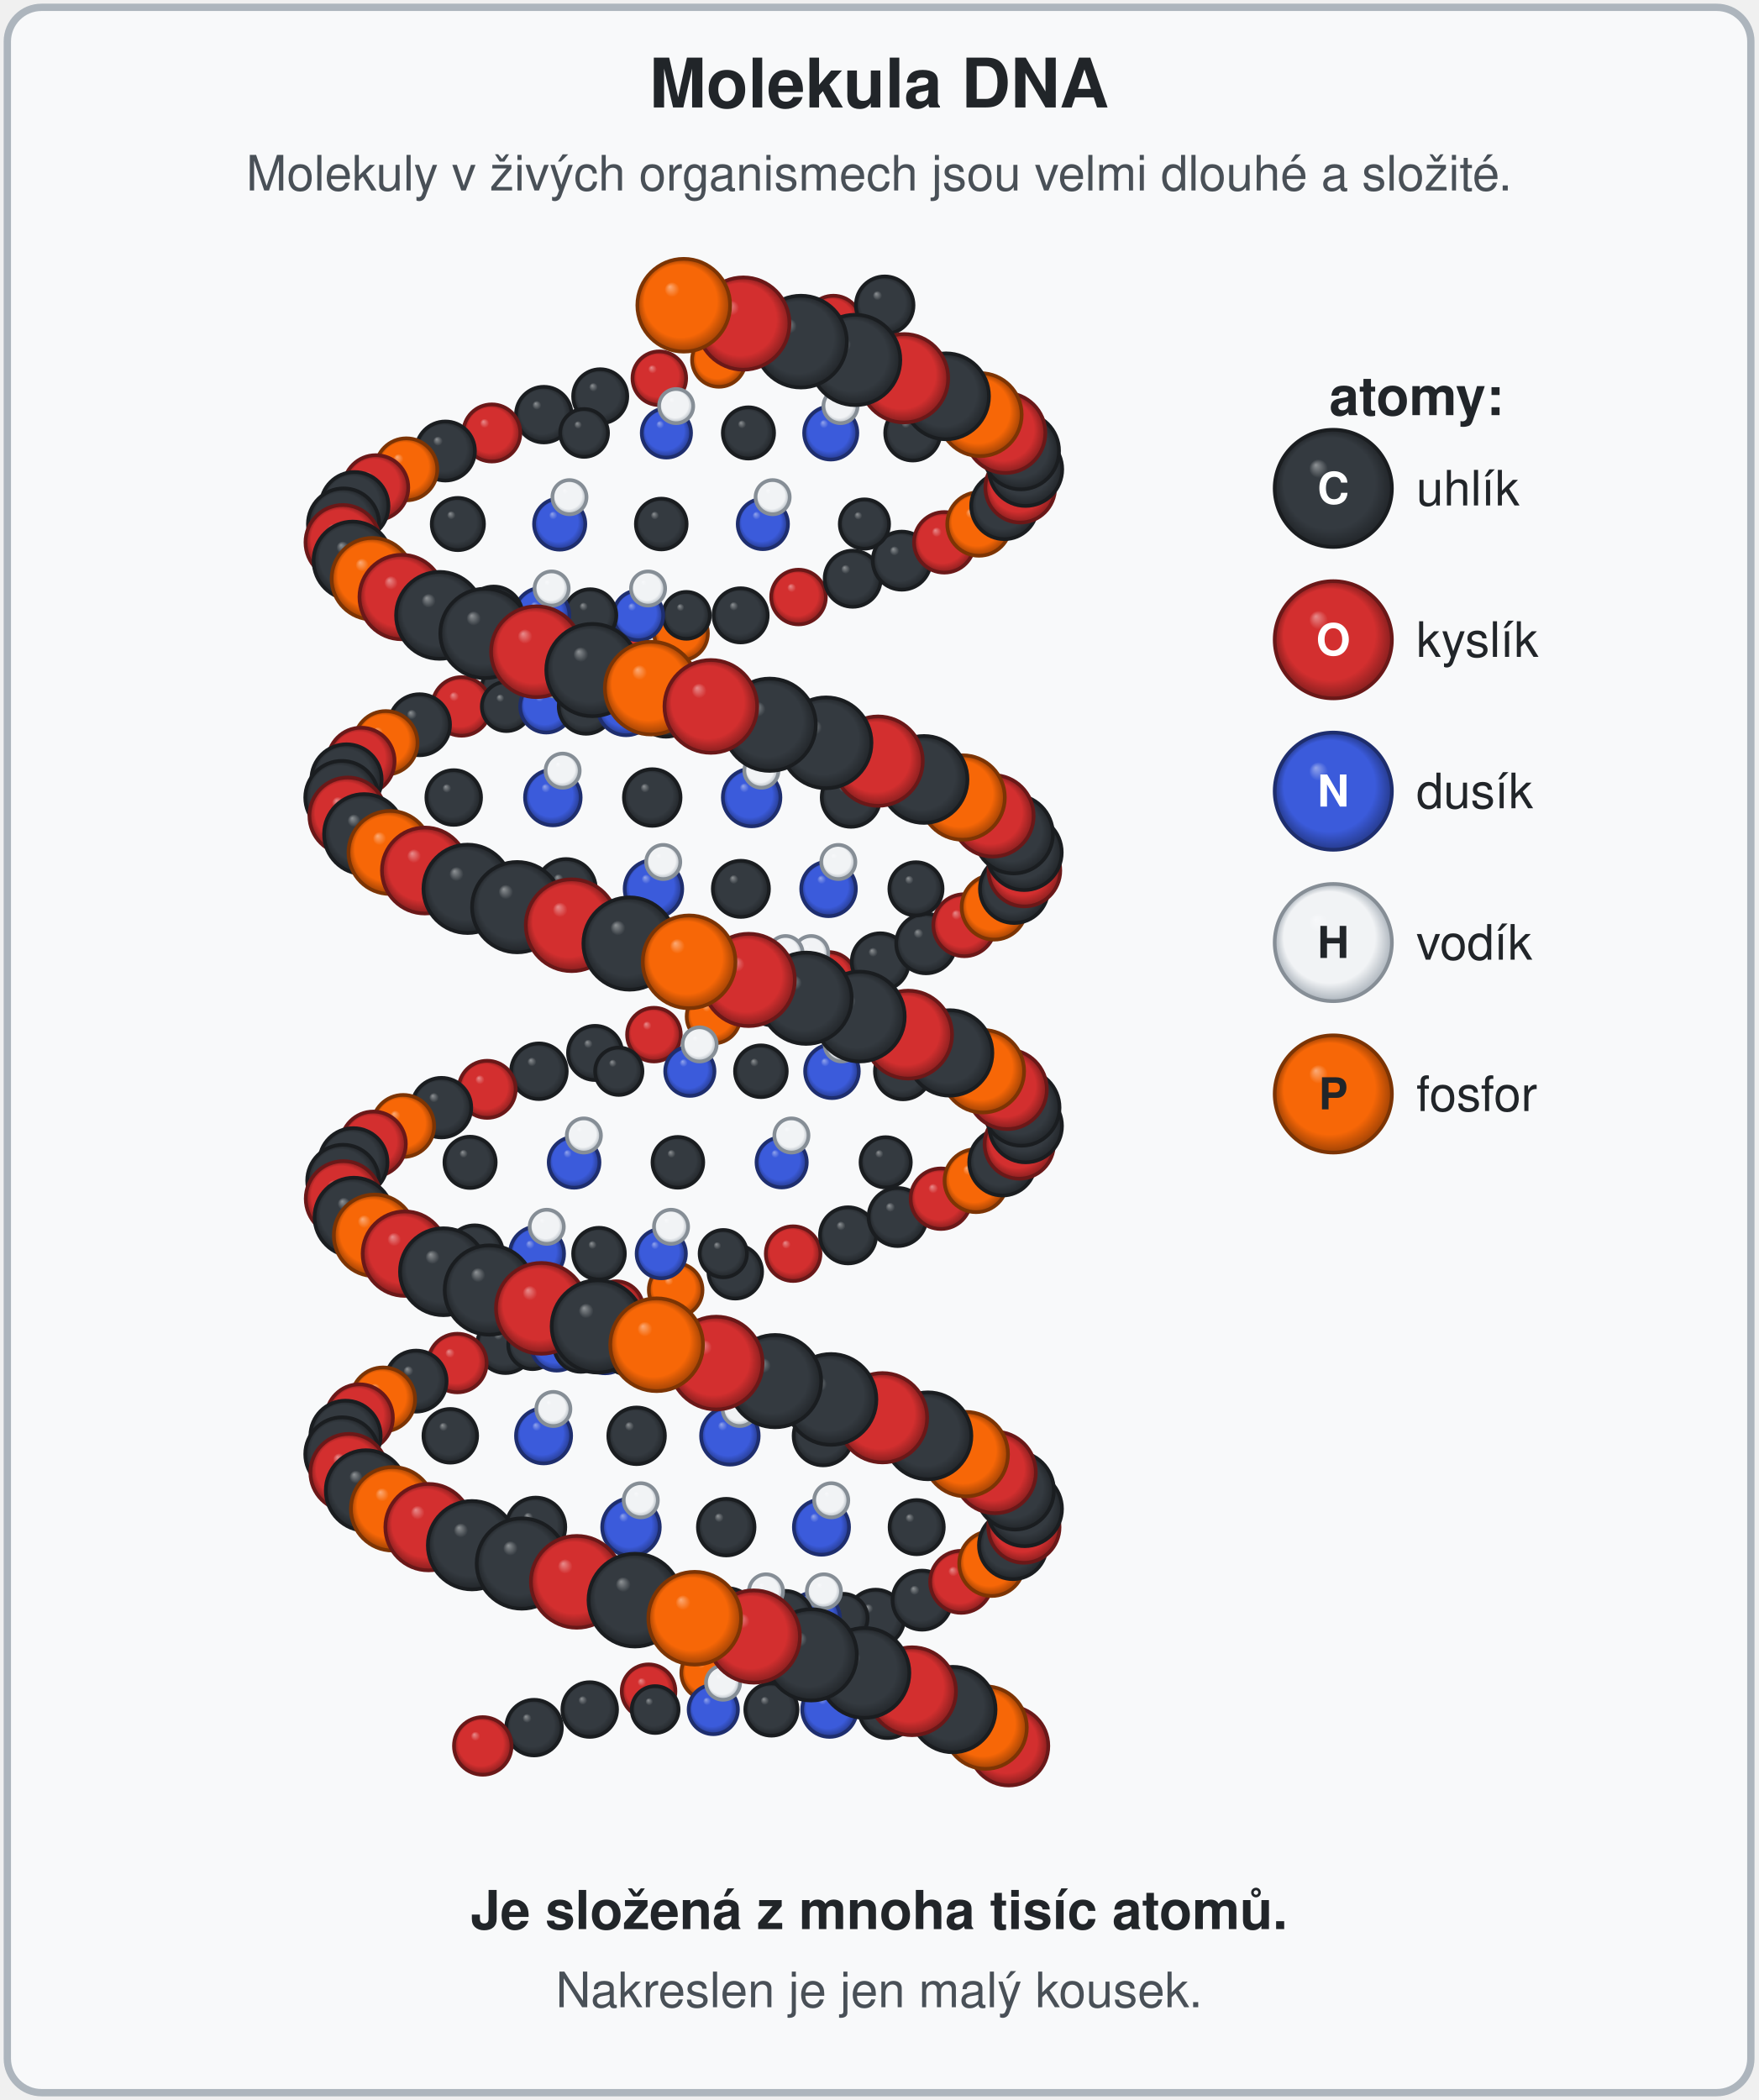
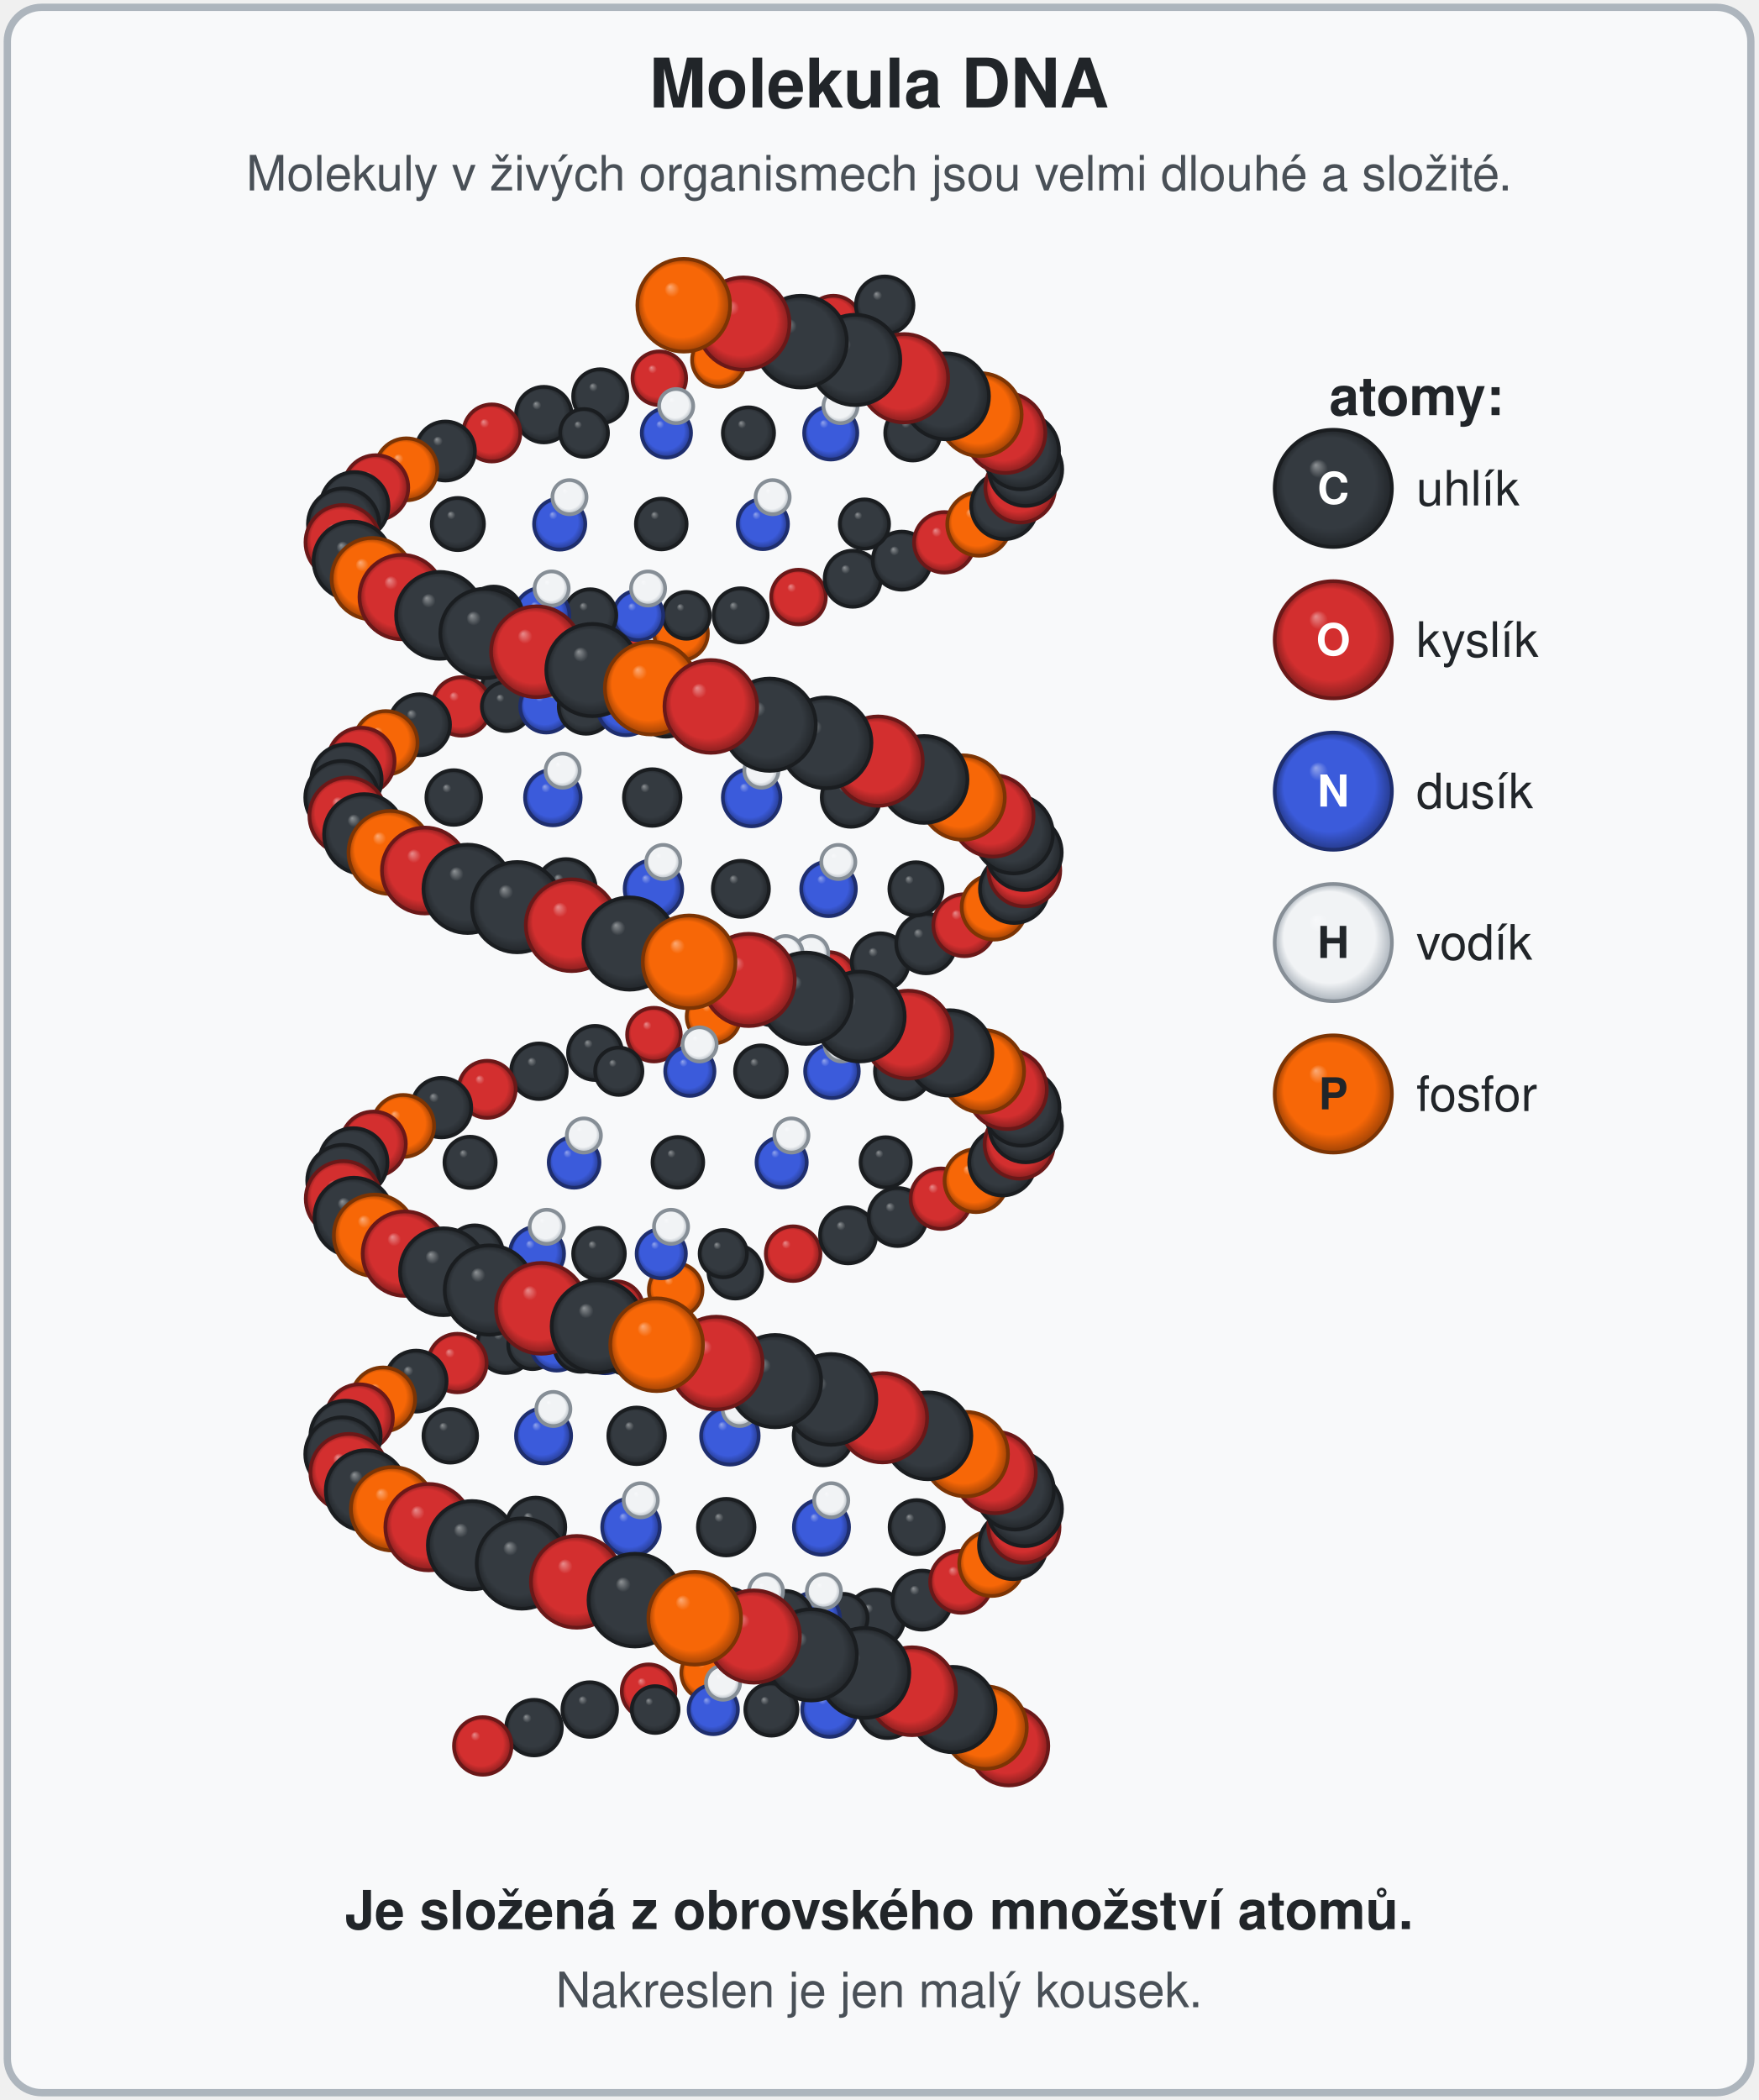
<svg xmlns="http://www.w3.org/2000/svg" viewBox="0 0 720 860" font-family="'Segoe UI', Helvetica, Arial, sans-serif" role="img" aria-label="Pro zajímavost: molekula DNA z živých organismů. Je to dlouhá stočená dvojitá šroubovice z mnoha spojených atomů uhlíku, kyslíku, dusíku, vodíku a fosforu. Nakreslen je jen malý kousek. Animace: šroubovice se jemně vlní.">
  <style>
@keyframes vl { 0%,100% { transform: translateY(0); } 50% { transform: translateY(-10px); } }
.vl { animation: vl 6s ease-in-out infinite; }
@media (prefers-reduced-motion: reduce) { * { animation: none !important; } }
/* Předloha: model dlouhé molekuly DNA ze stovek spojených atomů (pro zajímavost).
   Kresba: dvojitá šroubovice z atomů C, O, P (vlákna) a N, H (příčky). Animace: jemné vlnění. */
</style>
  <defs>
    <radialGradient id="gH" cx="50%" cy="50%" r="50%" fx="35%" fy="30%">
      <stop offset="0" stop-color="#f7f8fa" />
      <stop offset="0.16" stop-color="#f1f3f5" />
      <stop offset="0.78" stop-color="#f1f3f5" />
      <stop offset="1" stop-color="#adb5bd" />
    </radialGradient>
    <radialGradient id="gO" cx="50%" cy="50%" r="50%" fx="35%" fy="30%">
      <stop offset="0" stop-color="#e78d8d" />
      <stop offset="0.16" stop-color="#d32f2f" />
      <stop offset="0.78" stop-color="#d32f2f" />
      <stop offset="1" stop-color="#891f1f" />
    </radialGradient>
    <radialGradient id="gC" cx="50%" cy="50%" r="50%" fx="35%" fy="30%">
      <stop offset="0" stop-color="#8f9396" />
      <stop offset="0.16" stop-color="#343a40" />
      <stop offset="0.78" stop-color="#343a40" />
      <stop offset="1" stop-color="#22262a" />
    </radialGradient>
    <radialGradient id="gN" cx="50%" cy="50%" r="50%" fx="35%" fy="30%">
      <stop offset="0" stop-color="#93a5eb" />
      <stop offset="0.16" stop-color="#3b5bdb" />
      <stop offset="0.78" stop-color="#3b5bdb" />
      <stop offset="1" stop-color="#263b8e" />
    </radialGradient>
    <radialGradient id="gCl" cx="50%" cy="50%" r="50%" fx="35%" fy="30%">
      <stop offset="0" stop-color="#acebb7" />
      <stop offset="0.16" stop-color="#69db7c" />
      <stop offset="0.78" stop-color="#69db7c" />
      <stop offset="1" stop-color="#448e51" />
    </radialGradient>
    <radialGradient id="gNa" cx="50%" cy="50%" r="50%" fx="35%" fy="30%">
      <stop offset="0" stop-color="#b09af2" />
      <stop offset="0.16" stop-color="#7048e8" />
      <stop offset="0.78" stop-color="#7048e8" />
      <stop offset="1" stop-color="#492f97" />
    </radialGradient>
    <radialGradient id="gHe" cx="50%" cy="50%" r="50%" fx="35%" fy="30%">
      <stop offset="0" stop-color="#fddf80" />
      <stop offset="0.16" stop-color="#fcc419" />
      <stop offset="0.78" stop-color="#fcc419" />
      <stop offset="1" stop-color="#a47f10" />
    </radialGradient>
    <radialGradient id="gP" cx="50%" cy="50%" r="50%" fx="35%" fy="30%">
      <stop offset="0" stop-color="#fbab77" />
      <stop offset="0.16" stop-color="#f76707" />
      <stop offset="0.78" stop-color="#f76707" />
      <stop offset="1" stop-color="#a14305" />
    </radialGradient>
  </defs>
  <rect x="3" y="3" width="714" height="854" rx="14" fill="#f8f9fa" stroke="#adb5bd" stroke-width="3" />
  <text x="360.0" y="44" font-size="28" fill="#212529" text-anchor="middle" font-weight="bold">Molekula DNA</text>
  <text x="360.0" y="78" font-size="20" fill="#495057" text-anchor="middle">Molekuly v živých organismech jsou velmi dlouhé a složité.</text>
  <g class="vl">
    <circle cx="278.9" cy="259.4" r="11.0" fill="url(#gP)" stroke="#7c3404" stroke-width="1.5" />
    <circle cx="276.7" cy="528.3" r="11.0" fill="url(#gP)" stroke="#7c3404" stroke-width="1.5" />
    <circle cx="290.0" cy="685.1" r="11.0" fill="url(#gP)" stroke="#7c3404" stroke-width="1.5" />
    <circle cx="270.0" cy="154.9" r="11.0" fill="url(#gO)" stroke="#6a1818" stroke-width="1.5" />
    <circle cx="292.2" cy="416.3" r="11.0" fill="url(#gP)" stroke="#7c3404" stroke-width="1.5" />
    <circle cx="267.8" cy="423.7" r="11.0" fill="url(#gO)" stroke="#6a1818" stroke-width="1.5" />
    <circle cx="265.6" cy="692.6" r="11.0" fill="url(#gO)" stroke="#6a1818" stroke-width="1.5" />
    <circle cx="294.4" cy="147.4" r="11.0" fill="url(#gP)" stroke="#7c3404" stroke-width="1.5" />
    <circle cx="301.1" cy="520.8" r="11.0" fill="url(#gC)" stroke="#1a1d20" stroke-width="1.5" />
    <circle cx="303.3" cy="252.0" r="11.1" fill="url(#gC)" stroke="#1a1d20" stroke-width="1.5" />
    <circle cx="254.5" cy="266.9" r="11.1" fill="url(#gO)" stroke="#6a1818" stroke-width="1.5" />
    <circle cx="252.3" cy="535.8" r="11.1" fill="url(#gO)" stroke="#6a1818" stroke-width="1.5" />
    <circle cx="245.8" cy="162.3" r="11.1" fill="url(#gC)" stroke="#1a1d20" stroke-width="1.5" />
    <circle cx="314.2" cy="677.7" r="11.1" fill="url(#gC)" stroke="#1a1d20" stroke-width="1.5" />
    <circle cx="243.7" cy="431.2" r="11.1" fill="url(#gC)" stroke="#1a1d20" stroke-width="1.5" />
    <circle cx="316.3" cy="408.8" r="11.1" fill="url(#gC)" stroke="#1a1d20" stroke-width="1.5" />
    <circle cx="318.5" cy="139.9" r="11.2" fill="url(#gC)" stroke="#1a1d20" stroke-width="1.5" />
    <circle cx="241.5" cy="700.1" r="11.2" fill="url(#gC)" stroke="#1a1d20" stroke-width="1.5" />
    <circle cx="324.8" cy="513.4" r="11.2" fill="url(#gO)" stroke="#6a1818" stroke-width="1.5" />
    <circle cx="327.0" cy="244.5" r="11.2" fill="url(#gO)" stroke="#6a1818" stroke-width="1.5" />
    <circle cx="231.0" cy="274.4" r="11.3" fill="url(#gC)" stroke="#1a1d20" stroke-width="1.5" />
    <circle cx="228.9" cy="543.2" r="11.3" fill="url(#gC)" stroke="#1a1d20" stroke-width="1.5" />
    <circle cx="337.3" cy="670.2" r="11.4" fill="url(#gO)" stroke="#6a1818" stroke-width="1.5" />
    <circle cx="222.7" cy="169.8" r="11.4" fill="url(#gC)" stroke="#1a1d20" stroke-width="1.5" />
    <circle cx="339.3" cy="401.3" r="11.4" fill="url(#gO)" stroke="#6a1818" stroke-width="1.5" />
    <circle cx="220.7" cy="438.7" r="11.4" fill="url(#gC)" stroke="#1a1d20" stroke-width="1.5" />
    <circle cx="341.3" cy="132.5" r="11.4" fill="url(#gO)" stroke="#6a1818" stroke-width="1.5" />
    <circle cx="218.7" cy="707.5" r="11.4" fill="url(#gC)" stroke="#1a1d20" stroke-width="1.5" />
    <circle cx="347.3" cy="505.9" r="11.5" fill="url(#gC)" stroke="#1a1d20" stroke-width="1.5" />
    <circle cx="349.2" cy="237.0" r="11.5" fill="url(#gC)" stroke="#1a1d20" stroke-width="1.5" />
    <circle cx="208.9" cy="281.8" r="11.6" fill="url(#gC)" stroke="#1a1d20" stroke-width="1.5" />
    <circle cx="207.0" cy="550.7" r="11.6" fill="url(#gC)" stroke="#1a1d20" stroke-width="1.5" />
    <circle cx="358.6" cy="662.7" r="11.7" fill="url(#gC)" stroke="#1a1d20" stroke-width="1.5" />
    <circle cx="201.4" cy="177.3" r="11.7" fill="url(#gO)" stroke="#6a1818" stroke-width="1.5" />
    <circle cx="360.5" cy="393.9" r="11.7" fill="url(#gC)" stroke="#1a1d20" stroke-width="1.5" />
    <circle cx="199.5" cy="446.1" r="11.7" fill="url(#gO)" stroke="#6a1818" stroke-width="1.5" />
    <circle cx="197.7" cy="715.0" r="11.8" fill="url(#gO)" stroke="#6a1818" stroke-width="1.5" />
    <circle cx="362.3" cy="125.0" r="11.8" fill="url(#gC)" stroke="#1a1d20" stroke-width="1.5" />
    <circle cx="367.6" cy="498.4" r="11.9" fill="url(#gC)" stroke="#1a1d20" stroke-width="1.5" />
    <circle cx="369.3" cy="229.6" r="11.9" fill="url(#gC)" stroke="#1a1d20" stroke-width="1.5" />
    <circle cx="189.0" cy="289.3" r="12.0" fill="url(#gO)" stroke="#6a1818" stroke-width="1.5" />
    <circle cx="187.3" cy="558.2" r="12.0" fill="url(#gO)" stroke="#6a1818" stroke-width="1.5" />
    <circle cx="281.1" cy="252.0" r="9.6" fill="url(#gC)" stroke="#1a1d20" stroke-width="1.5" />
    <circle cx="268.3" cy="700.1" r="9.6" fill="url(#gC)" stroke="#1a1d20" stroke-width="1.5" />
    <circle cx="296.2" cy="513.4" r="9.7" fill="url(#gC)" stroke="#1a1d20" stroke-width="1.5" />
    <circle cx="377.6" cy="655.3" r="12.1" fill="url(#gC)" stroke="#1a1d20" stroke-width="1.5" />
    <circle cx="182.4" cy="184.7" r="12.1" fill="url(#gC)" stroke="#1a1d20" stroke-width="1.5" />
    <circle cx="379.2" cy="386.4" r="12.2" fill="url(#gC)" stroke="#1a1d20" stroke-width="1.5" />
    <circle cx="180.8" cy="453.6" r="12.2" fill="url(#gC)" stroke="#1a1d20" stroke-width="1.5" />
    <circle cx="253.4" cy="438.7" r="9.7" fill="url(#gC)" stroke="#1a1d20" stroke-width="1.5" />
    <circle cx="320.2" cy="139.9" r="9.8" fill="url(#gC)" stroke="#1a1d20" stroke-width="1.5" />
    <circle cx="239.2" cy="177.3" r="9.8" fill="url(#gC)" stroke="#1a1d20" stroke-width="1.5" />
    <circle cx="385.3" cy="490.9" r="12.4" fill="url(#gO)" stroke="#6a1818" stroke-width="1.5" />
    <circle cx="386.7" cy="222.1" r="12.4" fill="url(#gO)" stroke="#6a1818" stroke-width="1.5" />
    <circle cx="171.8" cy="296.8" r="12.5" fill="url(#gC)" stroke="#1a1d20" stroke-width="1.5" />
    <circle cx="170.4" cy="565.6" r="12.5" fill="url(#gC)" stroke="#1a1d20" stroke-width="1.5" />
    <circle cx="333.4" cy="401.3" r="9.9" fill="url(#gC)" stroke="#1a1d20" stroke-width="1.5" />
    <circle cx="393.6" cy="647.8" r="12.7" fill="url(#gO)" stroke="#6a1818" stroke-width="1.5" />
    <circle cx="166.4" cy="192.2" r="12.7" fill="url(#gP)" stroke="#7c3404" stroke-width="1.5" />
    <circle cx="394.9" cy="378.9" r="12.7" fill="url(#gO)" stroke="#6a1818" stroke-width="1.5" />
    <circle cx="165.1" cy="461.1" r="12.7" fill="url(#gP)" stroke="#7c3404" stroke-width="1.5" />
    <circle cx="218.1" cy="550.7" r="10.0" fill="url(#gC)" stroke="#1a1d20" stroke-width="1.5" />
    <circle cx="345.3" cy="662.7" r="10.0" fill="url(#gC)" stroke="#1a1d20" stroke-width="1.5" />
    <circle cx="399.7" cy="483.5" r="12.9" fill="url(#gP)" stroke="#7c3404" stroke-width="1.5" />
    <circle cx="400.9" cy="214.6" r="13.0" fill="url(#gP)" stroke="#7c3404" stroke-width="1.5" />
    <circle cx="207.4" cy="289.3" r="10.1" fill="url(#gC)" stroke="#1a1d20" stroke-width="1.5" />
    <circle cx="158.0" cy="304.2" r="13.0" fill="url(#gP)" stroke="#7c3404" stroke-width="1.5" />
    <circle cx="282.5" cy="438.7" r="10.1" fill="url(#gN)" stroke="#1e2e6e" stroke-width="1.5" />
    <circle cx="354.0" cy="214.6" r="10.1" fill="url(#gC)" stroke="#1a1d20" stroke-width="1.5" />
    <circle cx="272.9" cy="177.3" r="10.1" fill="url(#gN)" stroke="#1e2e6e" stroke-width="1.5" />
    <circle cx="270.8" cy="513.4" r="10.1" fill="url(#gN)" stroke="#1e2e6e" stroke-width="1.5" />
    <circle cx="156.9" cy="573.1" r="13.1" fill="url(#gP)" stroke="#7c3404" stroke-width="1.5" />
    <circle cx="292.1" cy="700.1" r="10.1" fill="url(#gN)" stroke="#1e2e6e" stroke-width="1.5" />
    <circle cx="261.4" cy="252.0" r="10.2" fill="url(#gN)" stroke="#1e2e6e" stroke-width="1.5" />
    <circle cx="406.1" cy="640.3" r="13.3" fill="url(#gP)" stroke="#7c3404" stroke-width="1.5" />
    <circle cx="153.9" cy="199.7" r="13.3" fill="url(#gO)" stroke="#6a1818" stroke-width="1.5" />
    <circle cx="407.1" cy="371.5" r="13.3" fill="url(#gP)" stroke="#7c3404" stroke-width="1.5" />
    <circle cx="152.9" cy="468.5" r="13.3" fill="url(#gO)" stroke="#6a1818" stroke-width="1.5" />
    <circle cx="312.4" cy="214.6" r="10.3" fill="url(#gN)" stroke="#1e2e6e" stroke-width="1.5" />
    <circle cx="362.7" cy="476.0" r="10.3" fill="url(#gC)" stroke="#1a1d20" stroke-width="1.5" />
    <circle cx="286.5" cy="427.7" r="7" fill="url(#gH)" stroke="#868e96" stroke-width="1.5" />
    <circle cx="276.9" cy="166.3" r="7" fill="url(#gH)" stroke="#868e96" stroke-width="1.5" />
    <circle cx="274.8" cy="502.4" r="7" fill="url(#gH)" stroke="#868e96" stroke-width="1.5" />
    <circle cx="320.1" cy="476.0" r="10.3" fill="url(#gN)" stroke="#1e2e6e" stroke-width="1.5" />
    <circle cx="296.1" cy="689.1" r="7" fill="url(#gH)" stroke="#868e96" stroke-width="1.5" />
    <circle cx="321.7" cy="139.9" r="10.4" fill="url(#gN)" stroke="#1e2e6e" stroke-width="1.5" />
    <circle cx="265.4" cy="241.0" r="7" fill="url(#gH)" stroke="#868e96" stroke-width="1.5" />
    <circle cx="410.5" cy="476.0" r="13.6" fill="url(#gC)" stroke="#1a1d20" stroke-width="1.5" />
    <circle cx="277.6" cy="476.0" r="10.4" fill="url(#gC)" stroke="#1a1d20" stroke-width="1.5" />
    <circle cx="270.8" cy="214.6" r="10.4" fill="url(#gC)" stroke="#1a1d20" stroke-width="1.5" />
    <circle cx="411.3" cy="207.2" r="13.6" fill="url(#gC)" stroke="#1a1d20" stroke-width="1.5" />
    <circle cx="235.1" cy="476.0" r="10.4" fill="url(#gN)" stroke="#1e2e6e" stroke-width="1.5" />
    <circle cx="147.9" cy="311.7" r="13.7" fill="url(#gO)" stroke="#6a1818" stroke-width="1.5" />
    <circle cx="192.5" cy="476.0" r="10.5" fill="url(#gC)" stroke="#1a1d20" stroke-width="1.5" />
    <circle cx="316.4" cy="203.6" r="7" fill="url(#gH)" stroke="#868e96" stroke-width="1.5" />
    <circle cx="147.2" cy="580.6" r="13.7" fill="url(#gO)" stroke="#6a1818" stroke-width="1.5" />
    <circle cx="328.2" cy="401.3" r="10.5" fill="url(#gN)" stroke="#1e2e6e" stroke-width="1.5" />
    <circle cx="306.5" cy="177.3" r="10.5" fill="url(#gC)" stroke="#1a1d20" stroke-width="1.5" />
    <circle cx="229.2" cy="214.6" r="10.5" fill="url(#gN)" stroke="#1e2e6e" stroke-width="1.5" />
    <circle cx="324.1" cy="465.0" r="7" fill="url(#gH)" stroke="#868e96" stroke-width="1.5" />
    <circle cx="228.0" cy="550.7" r="10.6" fill="url(#gN)" stroke="#1e2e6e" stroke-width="1.5" />
    <circle cx="414.8" cy="632.8" r="13.9" fill="url(#gC)" stroke="#1a1d20" stroke-width="1.5" />
    <circle cx="145.2" cy="207.2" r="13.9" fill="url(#gC)" stroke="#1a1d20" stroke-width="1.5" />
    <circle cx="325.7" cy="128.9" r="7" fill="url(#gH)" stroke="#868e96" stroke-width="1.5" />
    <circle cx="311.6" cy="438.7" r="10.6" fill="url(#gC)" stroke="#1a1d20" stroke-width="1.5" />
    <circle cx="333.4" cy="662.7" r="10.6" fill="url(#gN)" stroke="#1e2e6e" stroke-width="1.5" />
    <circle cx="415.3" cy="364.0" r="14.0" fill="url(#gC)" stroke="#1a1d20" stroke-width="1.5" />
    <circle cx="144.7" cy="476.0" r="14.0" fill="url(#gC)" stroke="#1a1d20" stroke-width="1.5" />
    <circle cx="239.1" cy="465.0" r="7" fill="url(#gH)" stroke="#868e96" stroke-width="1.5" />
    <circle cx="245.3" cy="513.4" r="10.6" fill="url(#gC)" stroke="#1a1d20" stroke-width="1.5" />
    <circle cx="315.9" cy="700.1" r="10.7" fill="url(#gC)" stroke="#1a1d20" stroke-width="1.5" />
    <circle cx="187.5" cy="214.6" r="10.7" fill="url(#gC)" stroke="#1a1d20" stroke-width="1.5" />
    <circle cx="332.2" cy="390.3" r="7" fill="url(#gH)" stroke="#868e96" stroke-width="1.5" />
    <circle cx="223.7" cy="289.3" r="10.7" fill="url(#gN)" stroke="#1e2e6e" stroke-width="1.5" />
    <circle cx="417.4" cy="468.5" r="14.2" fill="url(#gO)" stroke="#6a1818" stroke-width="1.5" />
    <circle cx="241.7" cy="252.0" r="10.7" fill="url(#gC)" stroke="#1a1d20" stroke-width="1.5" />
    <circle cx="233.2" cy="203.6" r="7" fill="url(#gH)" stroke="#868e96" stroke-width="1.5" />
    <circle cx="417.8" cy="199.7" r="14.3" fill="url(#gO)" stroke="#6a1818" stroke-width="1.5" />
    <circle cx="232.0" cy="539.7" r="7" fill="url(#gH)" stroke="#868e96" stroke-width="1.5" />
    <circle cx="141.9" cy="319.2" r="14.4" fill="url(#gC)" stroke="#1a1d20" stroke-width="1.5" />
    <circle cx="337.4" cy="651.7" r="7" fill="url(#gH)" stroke="#868e96" stroke-width="1.5" />
    <circle cx="141.5" cy="588.0" r="14.4" fill="url(#gC)" stroke="#1a1d20" stroke-width="1.5" />
    <circle cx="375.1" cy="364.0" r="10.9" fill="url(#gC)" stroke="#1a1d20" stroke-width="1.5" />
    <circle cx="227.7" cy="278.3" r="7" fill="url(#gH)" stroke="#868e96" stroke-width="1.5" />
    <circle cx="340.2" cy="177.3" r="10.9" fill="url(#gN)" stroke="#1e2e6e" stroke-width="1.5" />
    <circle cx="419.3" cy="625.4" r="14.6" fill="url(#gO)" stroke="#6a1818" stroke-width="1.5" />
    <circle cx="140.7" cy="214.6" r="14.6" fill="url(#gC)" stroke="#1a1d20" stroke-width="1.5" />
    <circle cx="419.5" cy="356.5" r="14.7" fill="url(#gO)" stroke="#6a1818" stroke-width="1.5" />
    <circle cx="140.5" cy="483.5" r="14.7" fill="url(#gC)" stroke="#1a1d20" stroke-width="1.5" />
    <circle cx="323.2" cy="139.9" r="11.0" fill="url(#gC)" stroke="#1a1d20" stroke-width="1.5" />
    <circle cx="184.4" cy="588.0" r="11.0" fill="url(#gC)" stroke="#1a1d20" stroke-width="1.5" />
    <circle cx="340.7" cy="438.7" r="11.0" fill="url(#gN)" stroke="#1e2e6e" stroke-width="1.5" />
    <circle cx="420.0" cy="461.1" r="14.9" fill="url(#gC)" stroke="#1a1d20" stroke-width="1.5" />
    <circle cx="322.9" cy="401.3" r="11.1" fill="url(#gC)" stroke="#1a1d20" stroke-width="1.5" />
    <circle cx="375.4" cy="625.4" r="11.1" fill="url(#gC)" stroke="#1a1d20" stroke-width="1.5" />
    <circle cx="344.2" cy="166.3" r="7" fill="url(#gH)" stroke="#868e96" stroke-width="1.5" />
    <circle cx="420.0" cy="192.2" r="15.0" fill="url(#gC)" stroke="#1a1d20" stroke-width="1.5" />
    <circle cx="219.9" cy="513.4" r="11.1" fill="url(#gN)" stroke="#1e2e6e" stroke-width="1.5" />
    <circle cx="140.0" cy="326.6" r="15.0" fill="url(#gC)" stroke="#1a1d20" stroke-width="1.5" />
    <circle cx="237.9" cy="550.7" r="11.1" fill="url(#gC)" stroke="#1a1d20" stroke-width="1.5" />
    <circle cx="140.1" cy="595.5" r="15.1" fill="url(#gC)" stroke="#1a1d20" stroke-width="1.5" />
    <circle cx="339.7" cy="700.1" r="11.2" fill="url(#gN)" stroke="#1e2e6e" stroke-width="1.5" />
    <circle cx="321.5" cy="662.7" r="11.2" fill="url(#gC)" stroke="#1a1d20" stroke-width="1.5" />
    <circle cx="339.3" cy="364.0" r="11.2" fill="url(#gN)" stroke="#1e2e6e" stroke-width="1.5" />
    <circle cx="344.7" cy="427.7" r="7" fill="url(#gH)" stroke="#868e96" stroke-width="1.5" />
    <circle cx="185.8" cy="326.6" r="11.2" fill="url(#gC)" stroke="#1a1d20" stroke-width="1.5" />
    <circle cx="240.0" cy="289.3" r="11.2" fill="url(#gC)" stroke="#1a1d20" stroke-width="1.5" />
    <circle cx="419.6" cy="617.9" r="15.3" fill="url(#gC)" stroke="#1a1d20" stroke-width="1.5" />
    <circle cx="140.4" cy="222.1" r="15.3" fill="url(#gO)" stroke="#6a1818" stroke-width="1.5" />
    <circle cx="221.9" cy="252.0" r="11.3" fill="url(#gN)" stroke="#1e2e6e" stroke-width="1.5" />
    <circle cx="373.8" cy="177.3" r="11.3" fill="url(#gC)" stroke="#1a1d20" stroke-width="1.5" />
    <circle cx="222.6" cy="588.0" r="11.3" fill="url(#gN)" stroke="#1e2e6e" stroke-width="1.5" />
    <circle cx="419.4" cy="349.1" r="15.4" fill="url(#gC)" stroke="#1a1d20" stroke-width="1.5" />
    <circle cx="140.6" cy="490.9" r="15.4" fill="url(#gO)" stroke="#6a1818" stroke-width="1.5" />
    <circle cx="223.9" cy="502.4" r="7" fill="url(#gH)" stroke="#868e96" stroke-width="1.5" />
    <circle cx="336.4" cy="625.4" r="11.3" fill="url(#gN)" stroke="#1e2e6e" stroke-width="1.5" />
    <circle cx="343.7" cy="689.1" r="7" fill="url(#gH)" stroke="#868e96" stroke-width="1.5" />
    <circle cx="343.3" cy="353.0" r="7" fill="url(#gH)" stroke="#868e96" stroke-width="1.5" />
    <circle cx="226.4" cy="326.6" r="11.4" fill="url(#gN)" stroke="#1e2e6e" stroke-width="1.5" />
    <circle cx="418.3" cy="453.6" r="15.6" fill="url(#gC)" stroke="#1a1d20" stroke-width="1.5" />
    <circle cx="418.0" cy="184.7" r="15.7" fill="url(#gC)" stroke="#1a1d20" stroke-width="1.5" />
    <circle cx="225.9" cy="241.0" r="7" fill="url(#gH)" stroke="#868e96" stroke-width="1.5" />
    <circle cx="369.8" cy="438.7" r="11.5" fill="url(#gC)" stroke="#1a1d20" stroke-width="1.5" />
    <circle cx="142.4" cy="334.1" r="15.7" fill="url(#gO)" stroke="#6a1818" stroke-width="1.5" />
    <circle cx="226.6" cy="577.0" r="7" fill="url(#gH)" stroke="#868e96" stroke-width="1.5" />
    <circle cx="142.9" cy="603.0" r="15.8" fill="url(#gO)" stroke="#6a1818" stroke-width="1.5" />
    <circle cx="303.4" cy="364.0" r="11.5" fill="url(#gC)" stroke="#1a1d20" stroke-width="1.5" />
    <circle cx="340.4" cy="614.4" r="7" fill="url(#gH)" stroke="#868e96" stroke-width="1.5" />
    <circle cx="260.7" cy="588.0" r="11.6" fill="url(#gC)" stroke="#1a1d20" stroke-width="1.5" />
    <circle cx="297.4" cy="625.4" r="11.6" fill="url(#gC)" stroke="#1a1d20" stroke-width="1.5" />
    <circle cx="324.8" cy="139.9" r="11.6" fill="url(#gN)" stroke="#1e2e6e" stroke-width="1.5" />
    <circle cx="267.1" cy="326.6" r="11.6" fill="url(#gC)" stroke="#1a1d20" stroke-width="1.5" />
    <circle cx="415.6" cy="610.4" r="16.0" fill="url(#gC)" stroke="#1a1d20" stroke-width="1.5" />
    <circle cx="144.4" cy="229.6" r="16.0" fill="url(#gC)" stroke="#1a1d20" stroke-width="1.5" />
    <circle cx="194.4" cy="513.4" r="11.6" fill="url(#gC)" stroke="#1a1d20" stroke-width="1.5" />
    <circle cx="230.4" cy="315.6" r="7" fill="url(#gH)" stroke="#868e96" stroke-width="1.5" />
    <circle cx="415.1" cy="341.6" r="16.1" fill="url(#gC)" stroke="#1a1d20" stroke-width="1.5" />
    <circle cx="144.9" cy="498.4" r="16.1" fill="url(#gC)" stroke="#1a1d20" stroke-width="1.5" />
    <circle cx="363.5" cy="700.1" r="11.7" fill="url(#gC)" stroke="#1a1d20" stroke-width="1.5" />
    <circle cx="317.7" cy="401.3" r="11.7" fill="url(#gN)" stroke="#1e2e6e" stroke-width="1.5" />
    <circle cx="413.1" cy="715.0" r="16.2" fill="url(#gO)" stroke="#6a1818" stroke-width="1.5" />
    <circle cx="247.8" cy="550.7" r="11.7" fill="url(#gN)" stroke="#1e2e6e" stroke-width="1.5" />
    <circle cx="412.4" cy="446.1" r="16.3" fill="url(#gO)" stroke="#6a1818" stroke-width="1.5" />
    <circle cx="309.7" cy="662.7" r="11.8" fill="url(#gN)" stroke="#1e2e6e" stroke-width="1.5" />
    <circle cx="307.8" cy="326.6" r="11.8" fill="url(#gN)" stroke="#1e2e6e" stroke-width="1.5" />
    <circle cx="411.7" cy="177.3" r="16.4" fill="url(#gO)" stroke="#6a1818" stroke-width="1.5" />
    <circle cx="328.8" cy="128.9" r="7" fill="url(#gH)" stroke="#868e96" stroke-width="1.5" />
    <circle cx="202.2" cy="252.0" r="11.8" fill="url(#gC)" stroke="#1a1d20" stroke-width="1.5" />
    <circle cx="256.4" cy="289.3" r="11.8" fill="url(#gN)" stroke="#1e2e6e" stroke-width="1.5" />
    <circle cx="149.1" cy="341.6" r="16.4" fill="url(#gC)" stroke="#1a1d20" stroke-width="1.5" />
    <circle cx="258.4" cy="625.4" r="11.8" fill="url(#gN)" stroke="#1e2e6e" stroke-width="1.5" />
    <circle cx="298.9" cy="588.0" r="11.8" fill="url(#gN)" stroke="#1e2e6e" stroke-width="1.5" />
    <circle cx="149.9" cy="610.4" r="16.5" fill="url(#gC)" stroke="#1a1d20" stroke-width="1.5" />
    <circle cx="267.6" cy="364.0" r="11.8" fill="url(#gN)" stroke="#1e2e6e" stroke-width="1.5" />
    <circle cx="321.7" cy="390.3" r="7" fill="url(#gH)" stroke="#868e96" stroke-width="1.5" />
    <circle cx="407.5" cy="603.0" r="16.7" fill="url(#gO)" stroke="#6a1818" stroke-width="1.5" />
    <circle cx="152.5" cy="237.0" r="16.7" fill="url(#gP)" stroke="#7c3404" stroke-width="1.5" />
    <circle cx="251.8" cy="539.7" r="7" fill="url(#gH)" stroke="#868e96" stroke-width="1.5" />
    <circle cx="348.5" cy="326.6" r="12.0" fill="url(#gC)" stroke="#1a1d20" stroke-width="1.5" />
    <circle cx="406.6" cy="334.1" r="16.7" fill="url(#gO)" stroke="#6a1818" stroke-width="1.5" />
    <circle cx="153.4" cy="505.9" r="16.7" fill="url(#gP)" stroke="#7c3404" stroke-width="1.5" />
    <circle cx="313.7" cy="651.7" r="7" fill="url(#gH)" stroke="#868e96" stroke-width="1.5" />
    <circle cx="311.8" cy="315.6" r="7" fill="url(#gH)" stroke="#868e96" stroke-width="1.5" />
    <circle cx="260.4" cy="278.3" r="7" fill="url(#gH)" stroke="#868e96" stroke-width="1.5" />
    <circle cx="262.4" cy="614.4" r="7" fill="url(#gH)" stroke="#868e96" stroke-width="1.5" />
    <circle cx="302.9" cy="577.0" r="7" fill="url(#gH)" stroke="#868e96" stroke-width="1.5" />
    <circle cx="403.6" cy="707.5" r="16.9" fill="url(#gP)" stroke="#7c3404" stroke-width="1.5" />
    <circle cx="271.6" cy="353.0" r="7" fill="url(#gH)" stroke="#868e96" stroke-width="1.5" />
    <circle cx="219.4" cy="625.4" r="12.1" fill="url(#gC)" stroke="#1a1d20" stroke-width="1.5" />
    <circle cx="402.5" cy="438.7" r="16.9" fill="url(#gP)" stroke="#7c3404" stroke-width="1.5" />
    <circle cx="337.1" cy="588.0" r="12.1" fill="url(#gC)" stroke="#1a1d20" stroke-width="1.5" />
    <circle cx="401.4" cy="169.8" r="17.0" fill="url(#gP)" stroke="#7c3404" stroke-width="1.5" />
    <circle cx="159.7" cy="349.1" r="17.0" fill="url(#gP)" stroke="#7c3404" stroke-width="1.5" />
    <circle cx="160.8" cy="617.9" r="17.1" fill="url(#gP)" stroke="#7c3404" stroke-width="1.5" />
    <circle cx="231.8" cy="364.0" r="12.2" fill="url(#gC)" stroke="#1a1d20" stroke-width="1.5" />
    <circle cx="326.3" cy="139.9" r="12.2" fill="url(#gC)" stroke="#1a1d20" stroke-width="1.5" />
    <circle cx="395.5" cy="595.5" r="17.3" fill="url(#gP)" stroke="#7c3404" stroke-width="1.5" />
    <circle cx="164.5" cy="244.5" r="17.3" fill="url(#gO)" stroke="#6a1818" stroke-width="1.5" />
    <circle cx="394.2" cy="326.6" r="17.3" fill="url(#gP)" stroke="#7c3404" stroke-width="1.5" />
    <circle cx="165.8" cy="513.4" r="17.3" fill="url(#gO)" stroke="#6a1818" stroke-width="1.5" />
    <circle cx="312.5" cy="401.3" r="12.3" fill="url(#gC)" stroke="#1a1d20" stroke-width="1.5" />
    <circle cx="257.7" cy="550.7" r="12.3" fill="url(#gC)" stroke="#1a1d20" stroke-width="1.5" />
    <circle cx="390.2" cy="700.1" r="17.5" fill="url(#gC)" stroke="#1a1d20" stroke-width="1.5" />
    <circle cx="297.8" cy="662.7" r="12.3" fill="url(#gC)" stroke="#1a1d20" stroke-width="1.5" />
    <circle cx="388.9" cy="431.2" r="17.5" fill="url(#gC)" stroke="#1a1d20" stroke-width="1.5" />
    <circle cx="272.7" cy="289.3" r="12.4" fill="url(#gC)" stroke="#1a1d20" stroke-width="1.5" />
    <circle cx="387.4" cy="162.3" r="17.6" fill="url(#gC)" stroke="#1a1d20" stroke-width="1.5" />
    <circle cx="174.0" cy="356.5" r="17.6" fill="url(#gO)" stroke="#6a1818" stroke-width="1.5" />
    <circle cx="175.5" cy="625.4" r="17.7" fill="url(#gO)" stroke="#6a1818" stroke-width="1.5" />
    <circle cx="380.0" cy="588.0" r="17.8" fill="url(#gC)" stroke="#1a1d20" stroke-width="1.5" />
    <circle cx="180.0" cy="252.0" r="17.8" fill="url(#gC)" stroke="#1a1d20" stroke-width="1.5" />
    <circle cx="378.4" cy="319.2" r="17.8" fill="url(#gC)" stroke="#1a1d20" stroke-width="1.5" />
    <circle cx="181.6" cy="520.8" r="17.8" fill="url(#gC)" stroke="#1a1d20" stroke-width="1.5" />
    <circle cx="373.5" cy="692.6" r="18.0" fill="url(#gO)" stroke="#6a1818" stroke-width="1.5" />
    <circle cx="371.9" cy="423.7" r="18.0" fill="url(#gO)" stroke="#6a1818" stroke-width="1.5" />
    <circle cx="370.2" cy="154.9" r="18.1" fill="url(#gO)" stroke="#6a1818" stroke-width="1.5" />
    <circle cx="191.5" cy="364.0" r="18.1" fill="url(#gC)" stroke="#1a1d20" stroke-width="1.5" />
    <circle cx="193.3" cy="632.8" r="18.1" fill="url(#gC)" stroke="#1a1d20" stroke-width="1.5" />
    <circle cx="361.4" cy="580.6" r="18.3" fill="url(#gO)" stroke="#6a1818" stroke-width="1.5" />
    <circle cx="198.6" cy="259.4" r="18.3" fill="url(#gC)" stroke="#1a1d20" stroke-width="1.5" />
    <circle cx="359.6" cy="311.7" r="18.3" fill="url(#gO)" stroke="#6a1818" stroke-width="1.5" />
    <circle cx="200.4" cy="528.3" r="18.3" fill="url(#gC)" stroke="#1a1d20" stroke-width="1.5" />
    <circle cx="354.0" cy="685.1" r="18.4" fill="url(#gC)" stroke="#1a1d20" stroke-width="1.5" />
    <circle cx="352.1" cy="416.3" r="18.4" fill="url(#gC)" stroke="#1a1d20" stroke-width="1.5" />
    <circle cx="350.2" cy="147.4" r="18.5" fill="url(#gC)" stroke="#1a1d20" stroke-width="1.5" />
    <circle cx="211.8" cy="371.5" r="18.5" fill="url(#gC)" stroke="#1a1d20" stroke-width="1.5" />
    <circle cx="213.7" cy="640.3" r="18.5" fill="url(#gC)" stroke="#1a1d20" stroke-width="1.5" />
    <circle cx="340.3" cy="573.1" r="18.6" fill="url(#gC)" stroke="#1a1d20" stroke-width="1.5" />
    <circle cx="219.7" cy="266.9" r="18.6" fill="url(#gO)" stroke="#6a1818" stroke-width="1.5" />
    <circle cx="338.3" cy="304.2" r="18.6" fill="url(#gC)" stroke="#1a1d20" stroke-width="1.5" />
    <circle cx="221.7" cy="535.8" r="18.6" fill="url(#gO)" stroke="#6a1818" stroke-width="1.5" />
    <circle cx="332.2" cy="677.7" r="18.7" fill="url(#gC)" stroke="#1a1d20" stroke-width="1.5" />
    <circle cx="330.1" cy="408.8" r="18.7" fill="url(#gC)" stroke="#1a1d20" stroke-width="1.5" />
    <circle cx="328.0" cy="139.9" r="18.8" fill="url(#gC)" stroke="#1a1d20" stroke-width="1.5" />
    <circle cx="234.1" cy="378.9" r="18.8" fill="url(#gO)" stroke="#6a1818" stroke-width="1.5" />
    <circle cx="236.2" cy="647.8" r="18.8" fill="url(#gO)" stroke="#6a1818" stroke-width="1.5" />
    <circle cx="317.4" cy="565.6" r="18.9" fill="url(#gC)" stroke="#1a1d20" stroke-width="1.5" />
    <circle cx="242.6" cy="274.4" r="18.9" fill="url(#gC)" stroke="#1a1d20" stroke-width="1.5" />
    <circle cx="315.2" cy="296.8" r="18.9" fill="url(#gC)" stroke="#1a1d20" stroke-width="1.5" />
    <circle cx="244.8" cy="543.2" r="18.9" fill="url(#gC)" stroke="#1a1d20" stroke-width="1.5" />
    <circle cx="308.7" cy="670.2" r="18.9" fill="url(#gO)" stroke="#6a1818" stroke-width="1.5" />
    <circle cx="306.6" cy="401.3" r="18.9" fill="url(#gO)" stroke="#6a1818" stroke-width="1.5" />
    <circle cx="304.4" cy="132.5" r="18.9" fill="url(#gO)" stroke="#6a1818" stroke-width="1.5" />
    <circle cx="257.8" cy="386.4" r="18.9" fill="url(#gC)" stroke="#1a1d20" stroke-width="1.5" />
    <circle cx="260.0" cy="655.3" r="19.0" fill="url(#gC)" stroke="#1a1d20" stroke-width="1.5" />
    <circle cx="293.3" cy="558.2" r="19.0" fill="url(#gO)" stroke="#6a1818" stroke-width="1.5" />
    <circle cx="266.7" cy="281.8" r="19.0" fill="url(#gP)" stroke="#7c3404" stroke-width="1.5" />
    <circle cx="291.1" cy="289.3" r="19.0" fill="url(#gO)" stroke="#6a1818" stroke-width="1.5" />
    <circle cx="268.9" cy="550.7" r="19.0" fill="url(#gP)" stroke="#7c3404" stroke-width="1.5" />
    <circle cx="284.5" cy="662.7" r="19.0" fill="url(#gP)" stroke="#7c3404" stroke-width="1.5" />
    <circle cx="282.2" cy="393.9" r="19.0" fill="url(#gP)" stroke="#7c3404" stroke-width="1.5" />
    <circle cx="280.0" cy="125.0" r="19.0" fill="url(#gP)" stroke="#7c3404" stroke-width="1.5" />
  </g>
  <text x="580" y="170" font-size="22" fill="#212529" text-anchor="middle" font-weight="bold">atomy:</text>
  <circle cx="546" cy="200" r="24" fill="url(#gC)" stroke="#1a1d20" stroke-width="1.5" />
  <text x="546" y="206.3" font-size="18" fill="#ffffff" text-anchor="middle" font-weight="bold">C</text>
  <text x="580" y="207" font-size="20" fill="#212529" text-anchor="start">uhlík</text>
  <circle cx="546" cy="262" r="24" fill="url(#gO)" stroke="#6a1818" stroke-width="1.5" />
  <text x="546" y="268.3" font-size="18" fill="#ffffff" text-anchor="middle" font-weight="bold">O</text>
  <text x="580" y="269" font-size="20" fill="#212529" text-anchor="start">kyslík</text>
  <circle cx="546" cy="324" r="24" fill="url(#gN)" stroke="#1e2e6e" stroke-width="1.5" />
  <text x="546" y="330.3" font-size="18" fill="#ffffff" text-anchor="middle" font-weight="bold">N</text>
  <text x="580" y="331" font-size="20" fill="#212529" text-anchor="start">dusík</text>
  <circle cx="546" cy="386" r="24" fill="url(#gH)" stroke="#868e96" stroke-width="1.5" />
  <text x="546" y="392.3" font-size="18" fill="#212529" text-anchor="middle" font-weight="bold">H</text>
  <text x="580" y="393" font-size="20" fill="#212529" text-anchor="start">vodík</text>
  <circle cx="546" cy="448" r="24" fill="url(#gP)" stroke="#7c3404" stroke-width="1.5" />
  <text x="546" y="454.3" font-size="18" fill="#212529" text-anchor="middle" font-weight="bold">P</text>
  <text x="580" y="455" font-size="20" fill="#212529" text-anchor="start">fosfor</text>
-   <text x="360.0" y="790" font-size="22" fill="#212529" text-anchor="middle" font-weight="bold">Je složená z mnoha tisíc atomů.</text>
+   <text x="360.0" y="790" font-size="22" fill="#212529" text-anchor="middle" font-weight="bold">Je složená z obrovského množství atomů.</text>
  <text x="360.0" y="822" font-size="20" fill="#495057" text-anchor="middle">Nakreslen je jen malý kousek.</text>
</svg>
